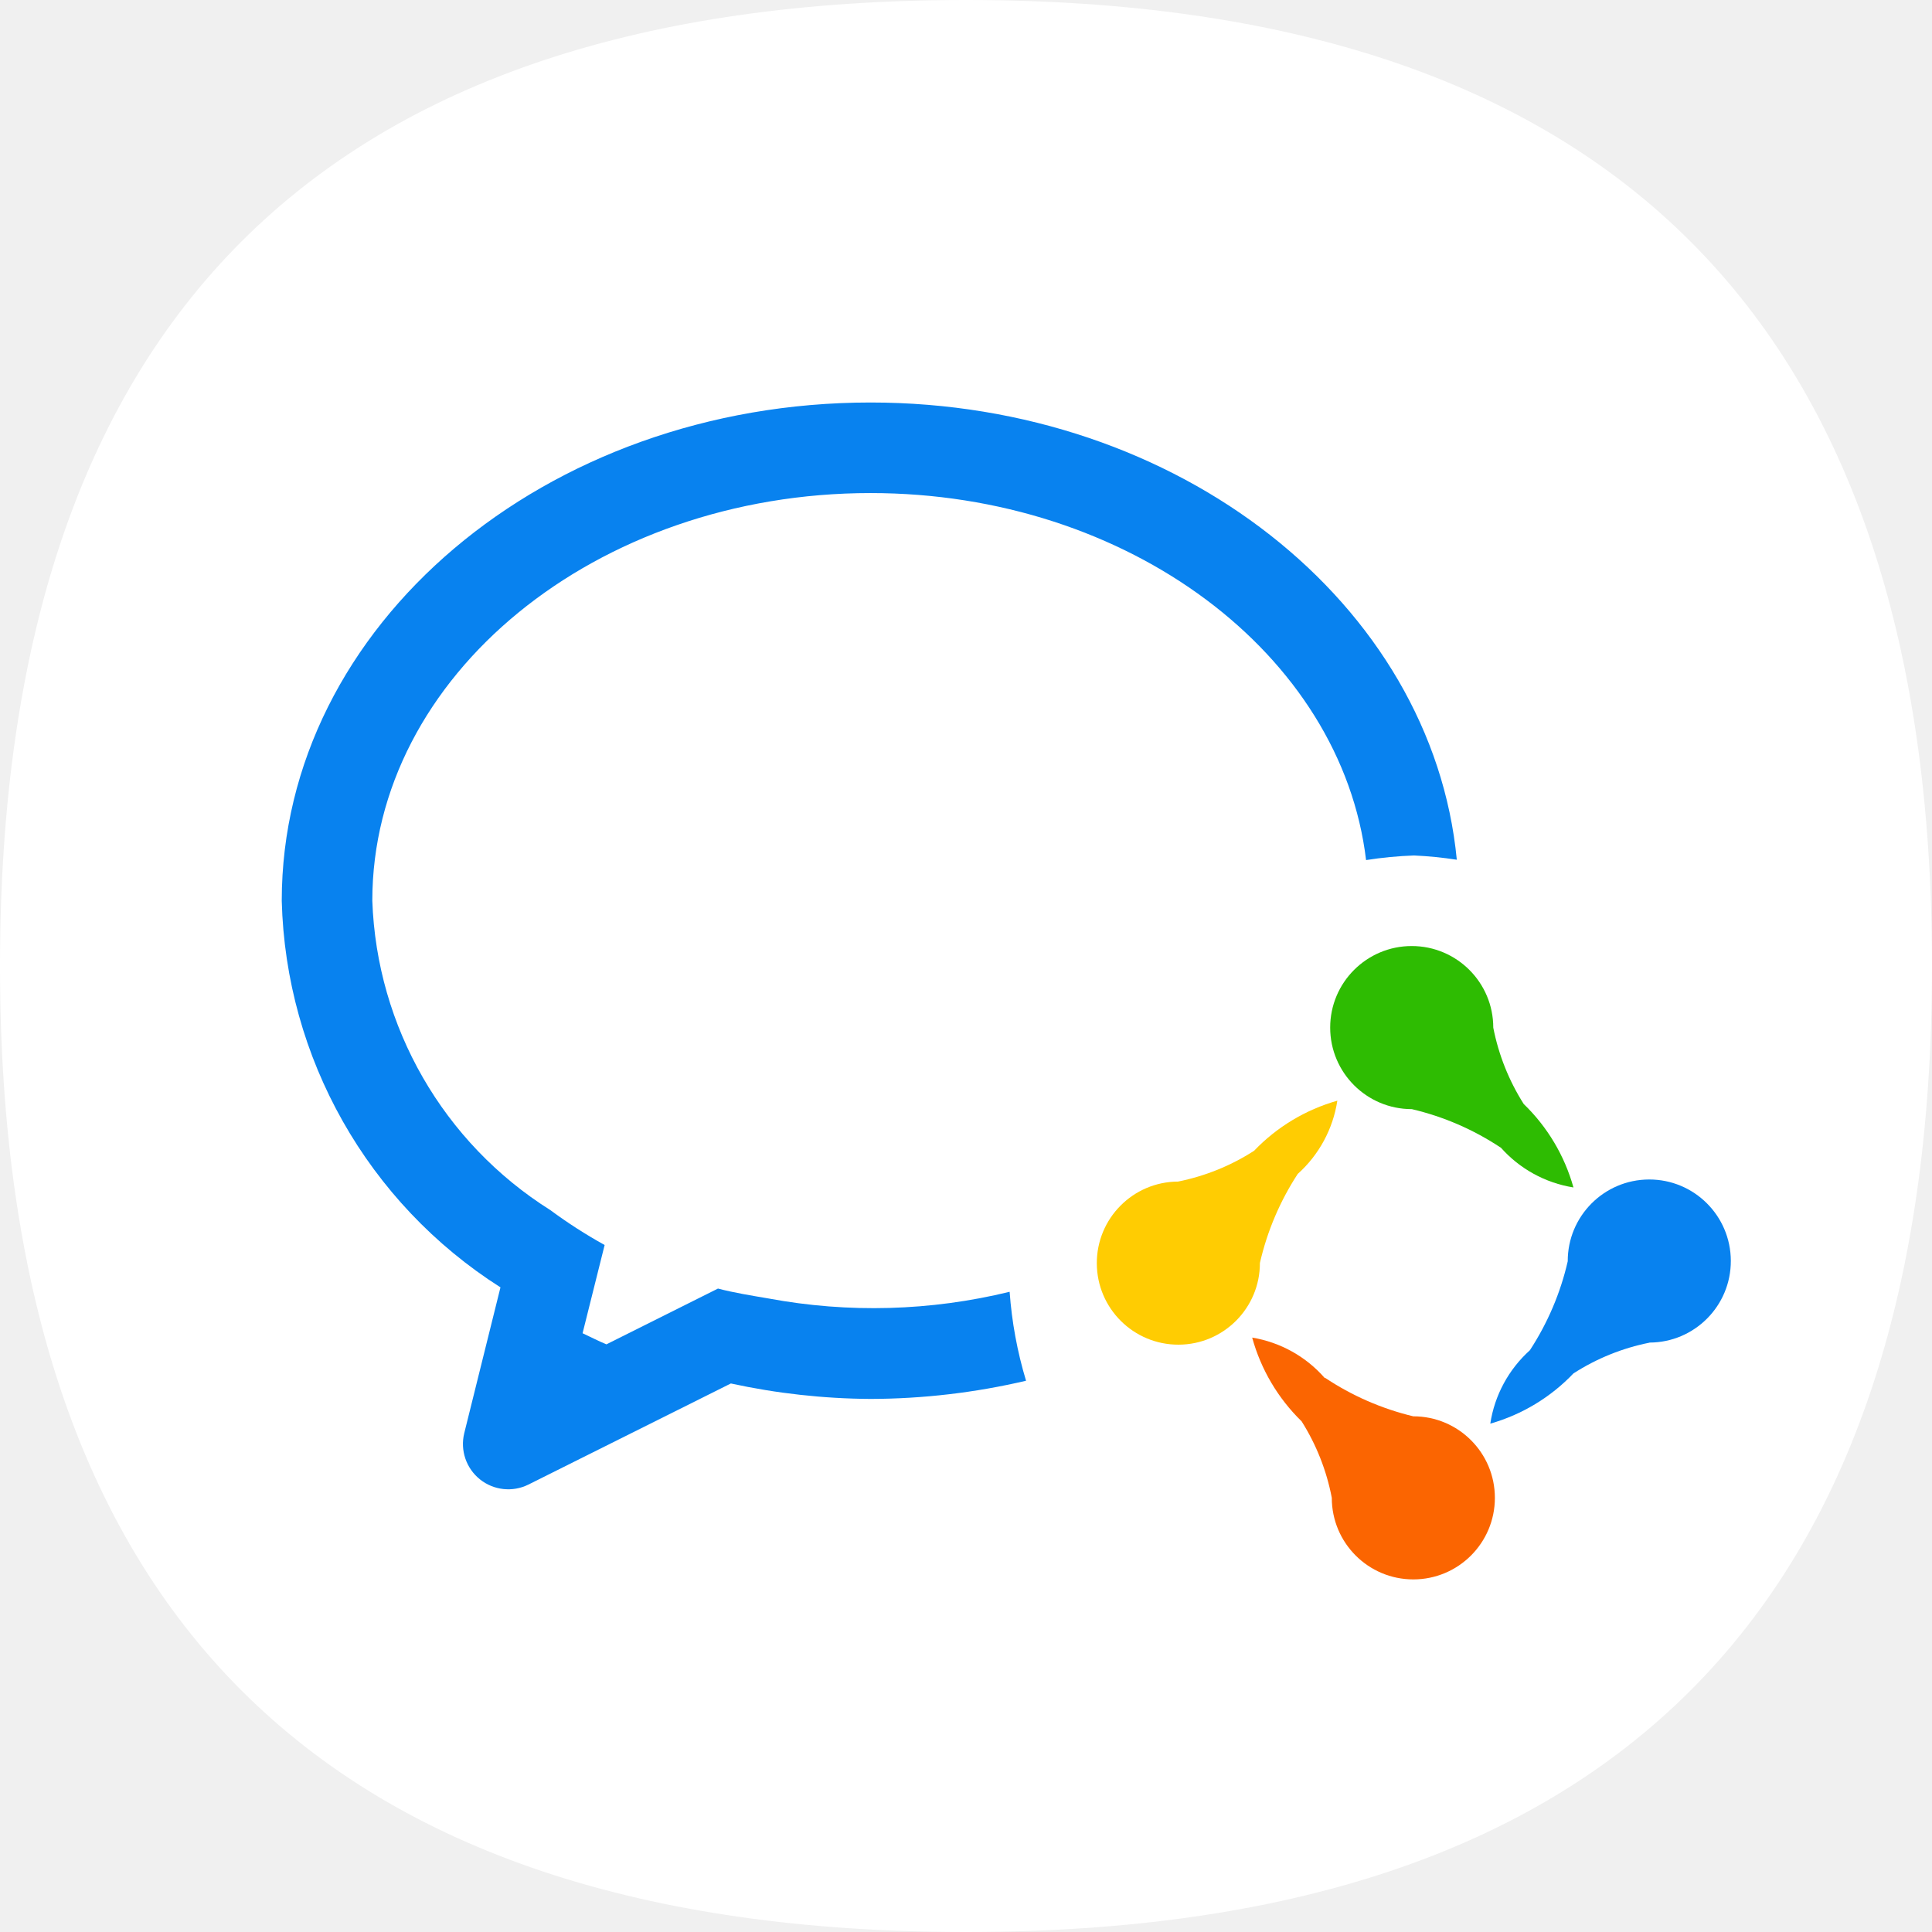
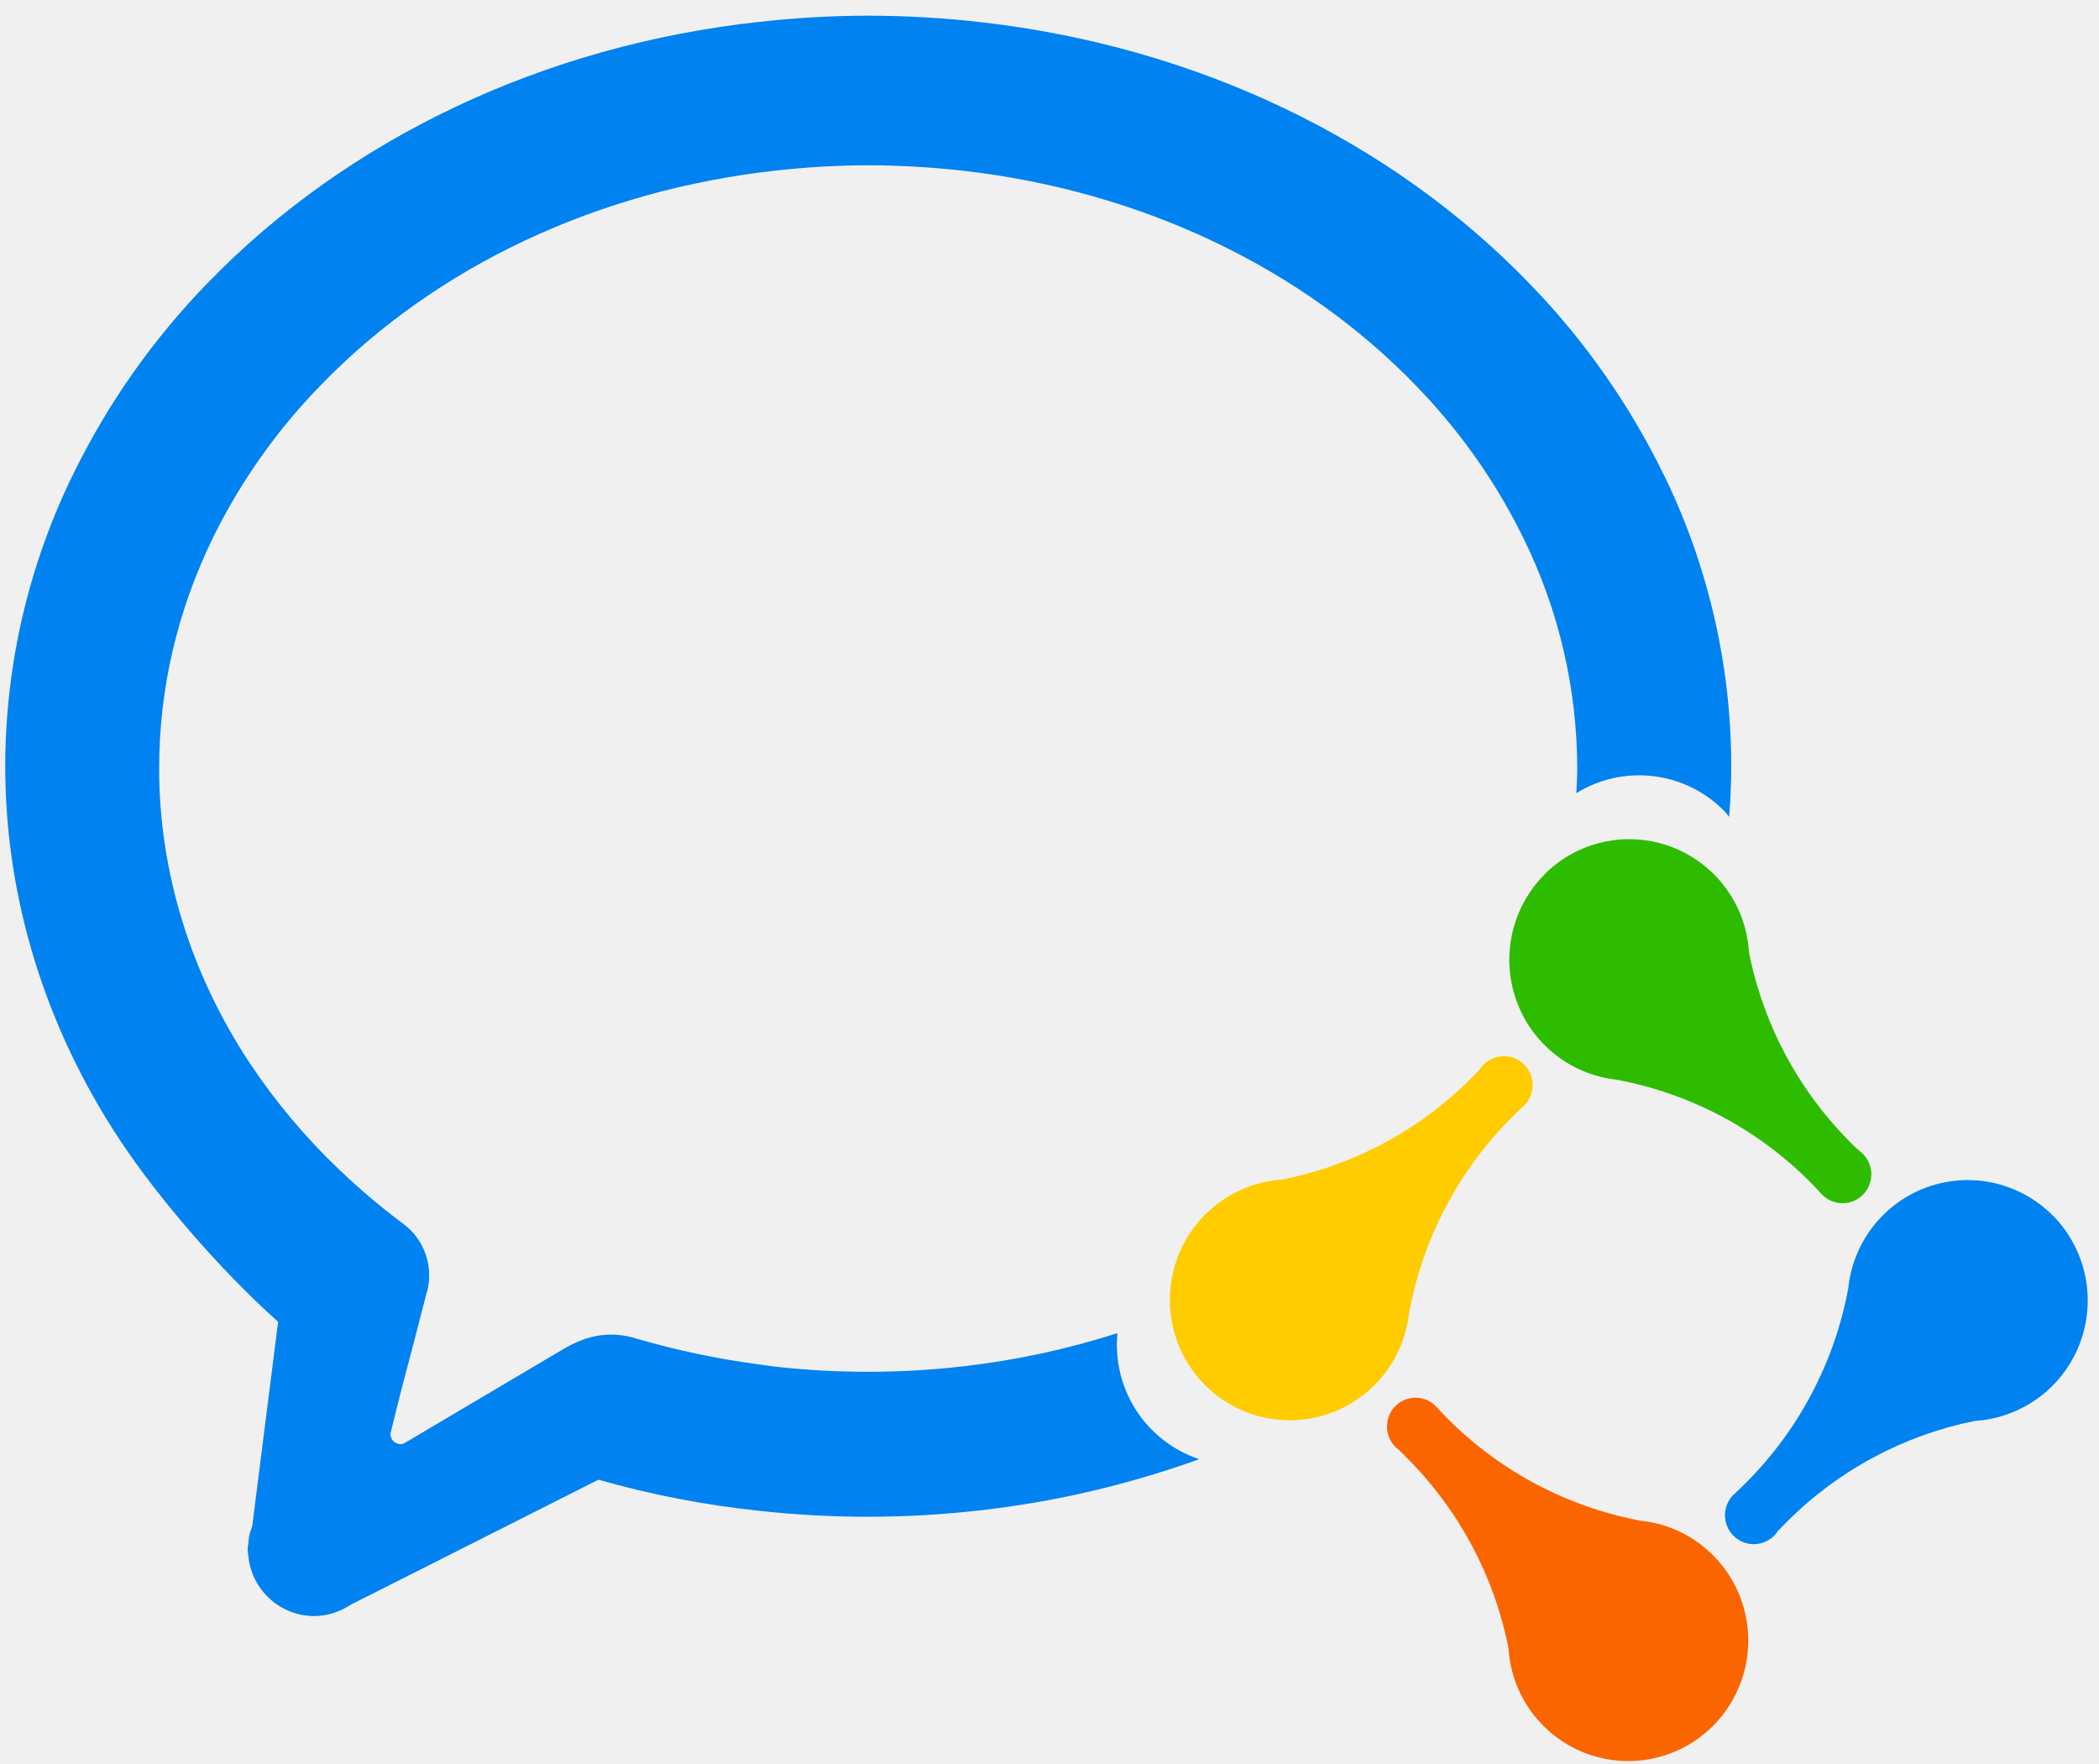
- <svg xmlns="http://www.w3.org/2000/svg" class="icon" width="200px" height="200.00px" viewBox="0 0 1024 1024" version="1.1">
-   <path d="M0 0m512 0l0 0q512 0 512 512l0 0q0 512-512 512l0 0q-512 0-512-512l0 0q0-512 512-512Z" fill="#FFFFFF" />
-   <path d="M724.053 455.893c-13.013-109.099-125.952-194.56-262.656-194.56-145.579 0-264.064 96.896-264.064 216.064a202.027 202.027 0 0 0 94.336 163.968c9.216 6.827 18.816 12.971 28.8 18.517l-11.691 46.763c4.224 1.963 8.32 4.096 12.629 5.888l59.136-29.568c8.619 2.261 17.749 3.712 26.752 5.248a304.256 304.256 0 0 0 127.829-3.541c1.152 15.957 4.053 31.787 8.704 47.147a364.971 364.971 0 0 1-82.432 9.643 358.4 358.4 0 0 1-74.027-8.192l-107.307 53.589a24.021 24.021 0 0 1-34.005-27.221l19.2-77.312A250.368 250.368 0 0 1 149.333 477.44C149.333 331.563 289.067 213.333 461.397 213.333c163.669 0 297.685 106.667 310.741 242.347a210.048 210.048 0 0 0-22.699-2.261 211.541 211.541 0 0 0-25.344 2.432v0.043z" fill="#0882EF" />
-   <path d="M874.283 711.637a116.48 116.48 0 0 0-40.32 16.299 97.92 97.92 0 0 1-44.075 26.624c2.261-15.019 9.728-28.757 20.992-38.912 9.387-14.379 16.213-30.336 20.053-47.147a43.221 43.221 0 1 1 43.349 43.093z" fill="#0882EF" />
-   <path d="M795.264 608.171a144.725 144.725 0 0 0-46.976-20.309 43.221 43.221 0 1 1 43.179-43.179c2.816 14.379 8.277 28.075 16.128 40.448 12.587 12.16 21.675 27.435 26.368 44.245a65.237 65.237 0 0 1-38.571-21.205h-0.171z" fill="#2EBC02" />
-   <path d="M624.384 626.261c14.379-2.901 28.032-8.405 40.32-16.341 12.075-12.629 27.307-21.76 44.117-26.539a65.493 65.493 0 0 1-20.992 38.827c-9.429 14.421-16.213 30.421-20.053 47.189a43.221 43.221 0 1 1-43.392-43.136z" fill="#FFCC02" />
-   <path d="M702.208 730.197c14.293 9.557 30.165 16.469 46.848 20.48a43.221 43.221 0 1 1-43.179 43.179 117.12 117.12 0 0 0-16-40.533 98.261 98.261 0 0 1-26.197-44.373c14.933 2.475 28.587 10.069 38.528 21.504v-0.256z" fill="#FB6501" />
+ <svg xmlns="http://www.w3.org/2000/svg" class="icon" width="200px" height="168.01px" viewBox="0 0 1219 1024" version="1.1">
+   <path d="M966.168 275.578a429.202 429.202 0 0 0-77.41-110.397C807.936 81.237 694.808 27.16 570.149 12.922c-21.87-2.511-43.886-3.803-65.926-3.828-20.285 0-41.545 1.195-63.098 3.584-125.074 13.58-238.86 67.511-320.268 151.381a429.641 429.641 0 0 0-77.824 110.226 385.829 385.829 0 0 0-39.985 170.789c0 76.312 23.113 151.381 66.804 217.356 22.138 33.426 58.344 75.483 91.672 105.204l-15.067 118.833c-0.585 1.585-1.195 3.17-1.585 4.901-0.414 1.609-0.488 3.194-0.634 4.803-0.098 1.195-0.414 2.389-0.414 3.584 0 1.317 0.317 2.609 0.414 3.901a38.522 38.522 0 0 0 38.205 34.865c6.973 0 13.41-2.024 19.017-5.218l0.585-0.39c0.78-0.39 1.658-0.878 2.438-1.39l35.962-18.139 107.081-54.053c30.622 8.728 61.928 14.775 93.574 18.091 42.862 4.706 86.138 4.559 128.975-0.39a559.47 559.47 0 0 0 126.342-29.623 69.973 69.973 0 0 1-47.445-73.192 468.114 468.114 0 0 1-89.576 19.261 482.987 482.987 0 0 1-108.105 0.317c-3.584-0.39-7.266-0.975-10.923-1.463a475.404 475.404 0 0 1-70.851-14.994 48.299 48.299 0 0 0-14.726-2.267c-7.973 0-15.604 2.072-23.406 6.095-1.048 0.61-1.999 1.048-3.048 1.609L240.396 834.828l-3.852 2.292c-1.877 1.195-2.999 1.585-3.998 1.585a5.973 5.973 0 0 1-5.803-6.071l3.389-13.775 3.803-14.97 6.461-24.527 7.07-27.404c4.876-15.189-0.488-31.793-13.288-41.253a394.679 394.679 0 0 1-36.742-31.037 362.569 362.569 0 0 1-52.151-61.928c-34.621-52.224-52.858-111.494-52.858-171.447 0-46.494 10.581-91.746 31.451-134.437a344.795 344.795 0 0 1 62.488-88.259c66.877-69.022 160.987-113.323 264.948-124.635 18.042-1.999 35.84-2.974 52.858-2.974 17.92 0 36.474 1.073 55.247 3.17 103.522 11.825 197.071 56.32 263.436 125.342a344.21 344.21 0 0 1 62.098 88.478c20.358 41.448 30.964 87.04 31.037 133.266 0 4.803-0.317 9.606-0.536 14.385a69.339 69.339 0 0 1 85.577 9.996c1.219 1.195 2.121 2.511 3.17 3.755 0.805-9.826 1.219-19.578 1.219-29.574a385.829 385.829 0 0 0-39.253-169.326" fill="#0082F0" />
+   <path d="M961.39 884.59a67.462 67.462 0 0 0-8.338-1.39 213.87 213.87 0 0 1-119.32-66.706 16.579 16.579 0 0 0-28.062 9.533 16.725 16.725 0 0 0 6.827 16.043l4.754 4.779a215.503 215.503 0 0 1 58.807 110.251 69.778 69.778 0 0 0 51.736 63.317 69.51 69.51 0 0 0 67.096-18.164 70.217 70.217 0 0 0 17.725-68.779 69.925 69.925 0 0 0-51.322-48.957" fill="#FB6500" />
+   <path d="M1192.058 705.853a69.486 69.486 0 0 0-72.606-16.506 69.851 69.851 0 0 0-46.031 58.685 215.381 215.381 0 0 1-66.365 119.71 16.823 16.823 0 0 0 9.265 28.891 16.701 16.701 0 0 0 16.213-7.558l4.706-4.803a213.821 213.821 0 0 1 109.787-59.099 69.949 69.949 0 0 0 63.098-52.005 70.217 70.217 0 0 0-18.066-67.413" fill="#0082F0" />
+   <path d="M896.902 507.928a70.217 70.217 0 0 0-16.36 72.802 69.876 69.876 0 0 0 58.319 46.299 213.821 213.821 0 0 1 119.272 66.682 16.677 16.677 0 0 0 28.477-9.484 16.798 16.798 0 0 0-7.217-16.189 215.479 215.479 0 0 1-63.683-115.029 69.778 69.778 0 0 0-51.639-63.317 69.51 69.51 0 0 0-67.17 18.139" fill="#2DBC00" />
+   <path d="M817.81 766.464l0.585-4.242a215.576 215.576 0 0 1 66.414-119.832 16.823 16.823 0 0 0-9.24-28.891 16.701 16.701 0 0 0-16.238 7.558 213.797 213.797 0 0 1-114.493 63.927 69.949 69.949 0 0 0-63.098 52.005 70.217 70.217 0 0 0 18.066 67.413 69.486 69.486 0 0 0 70.485 17.067 69.827 69.827 0 0 0 47.445-55.003" fill="#FFCC00" />
</svg>
